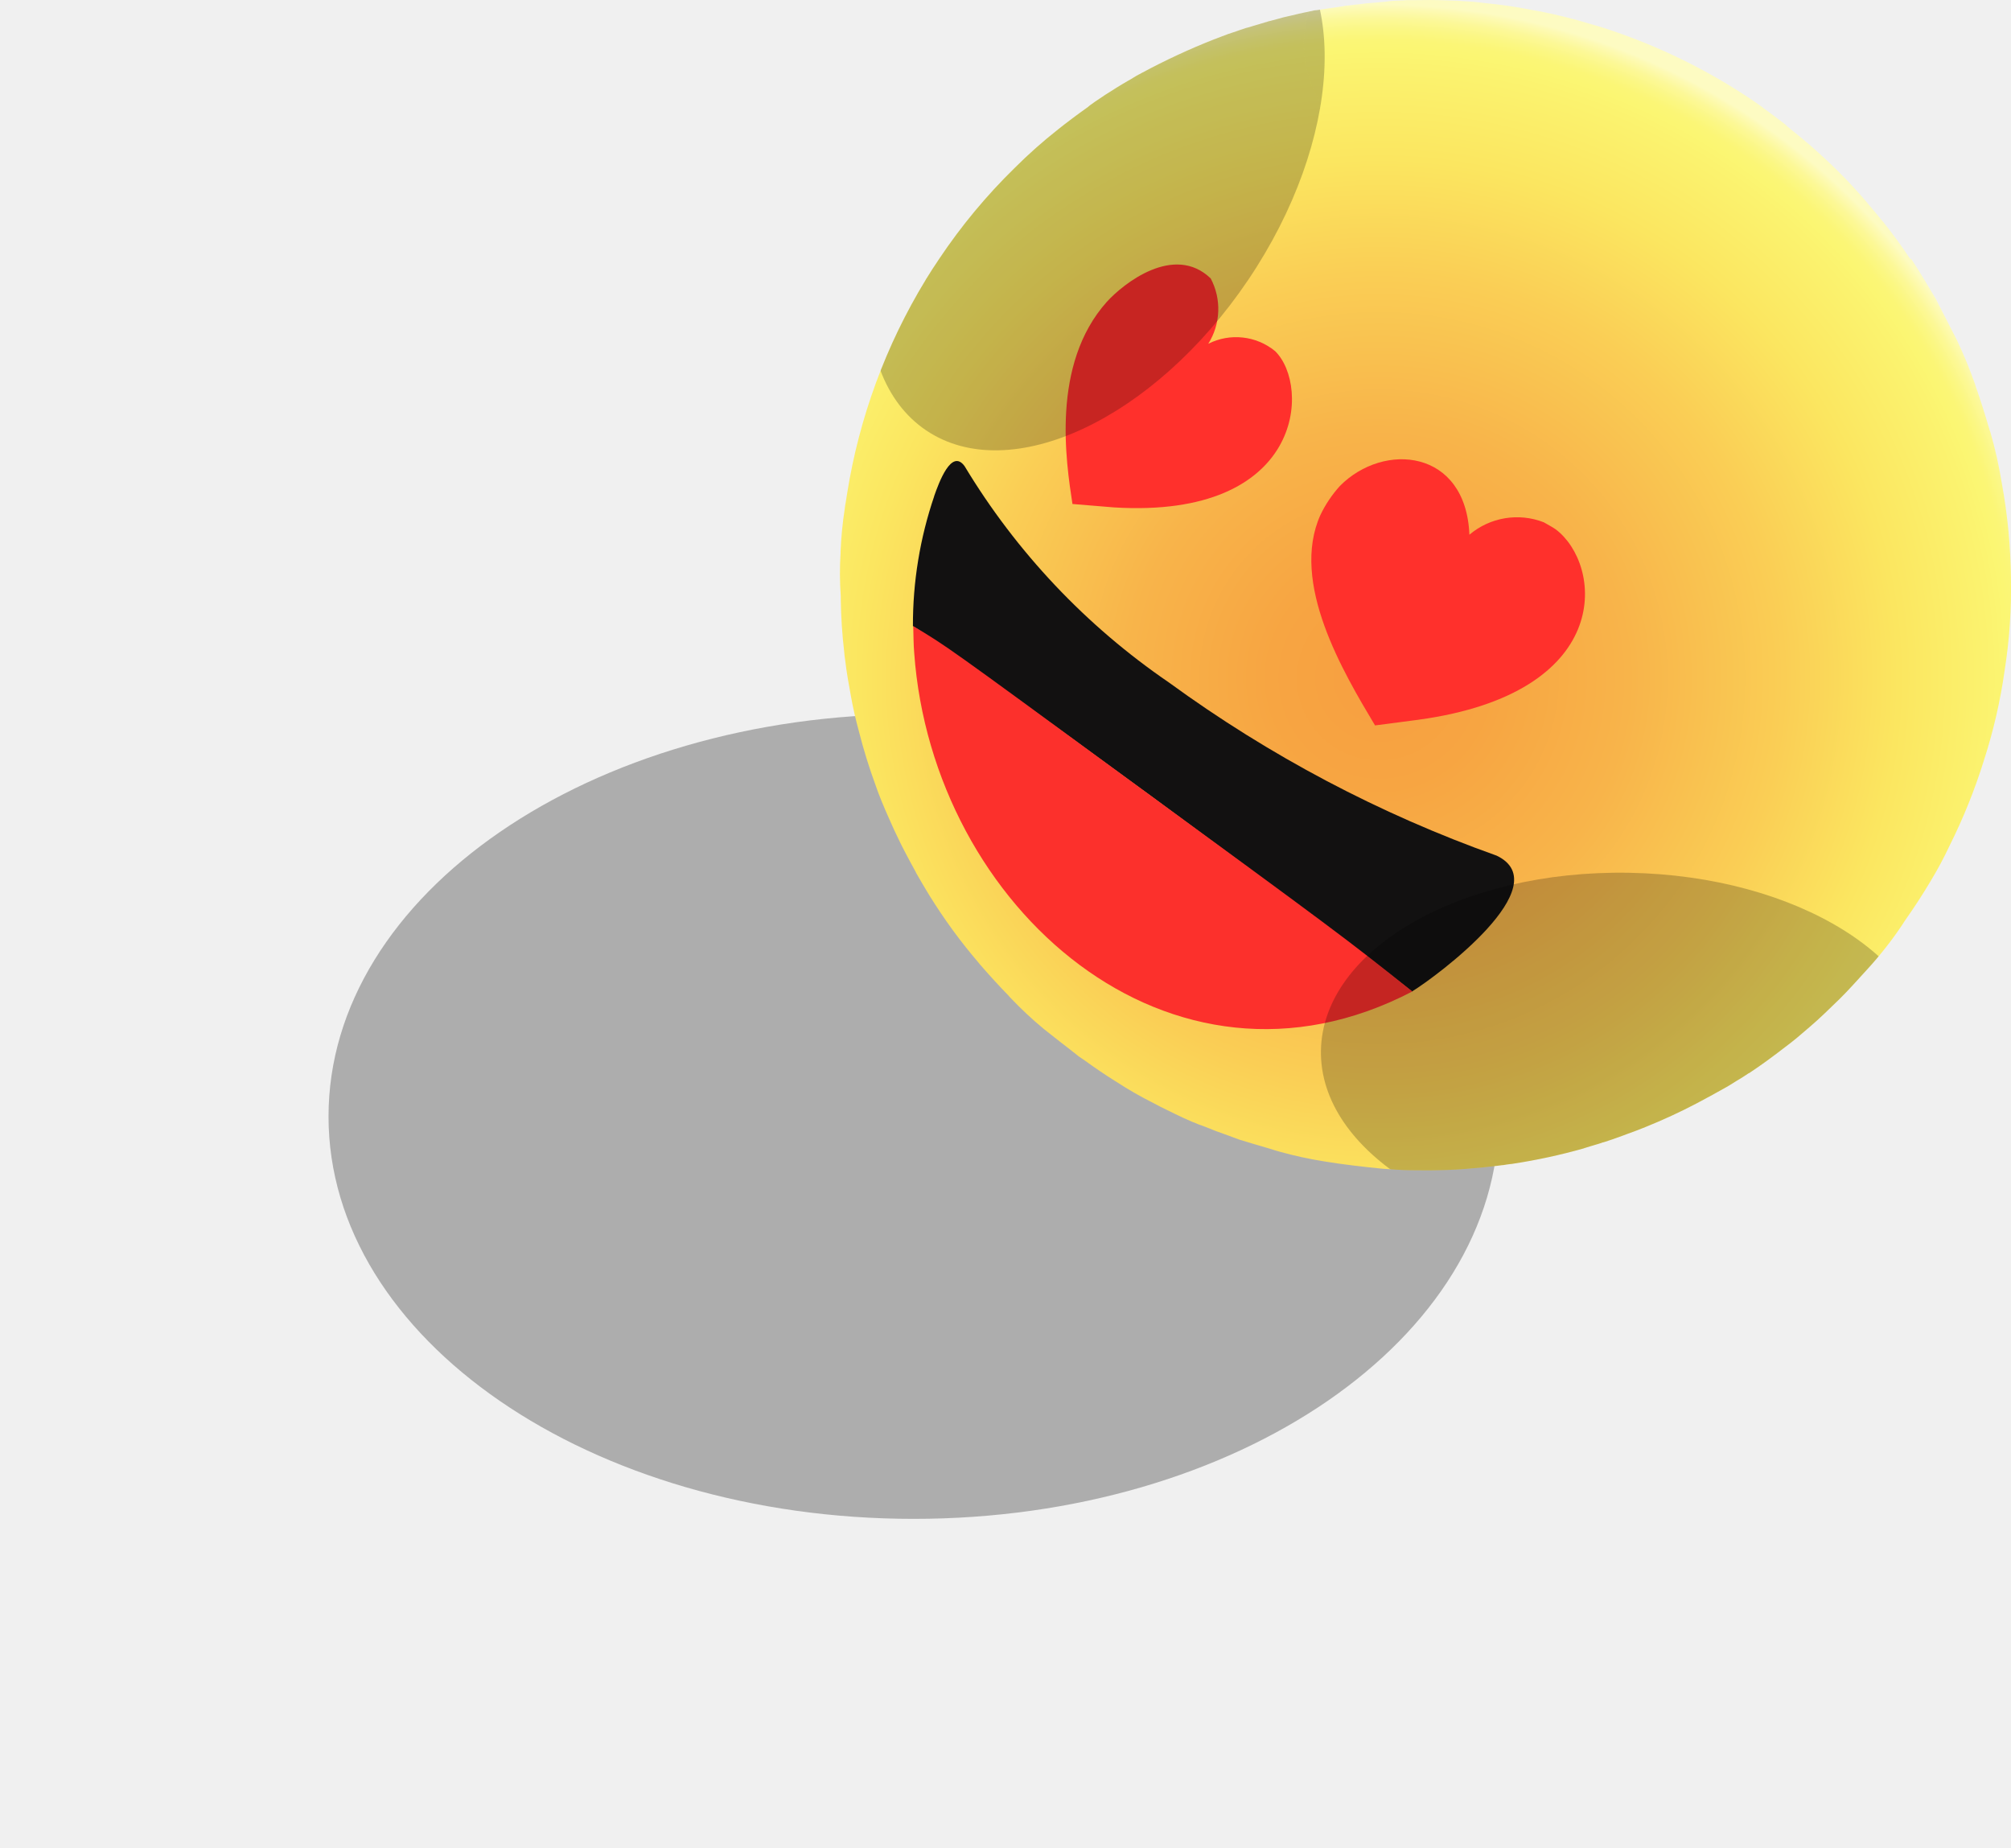
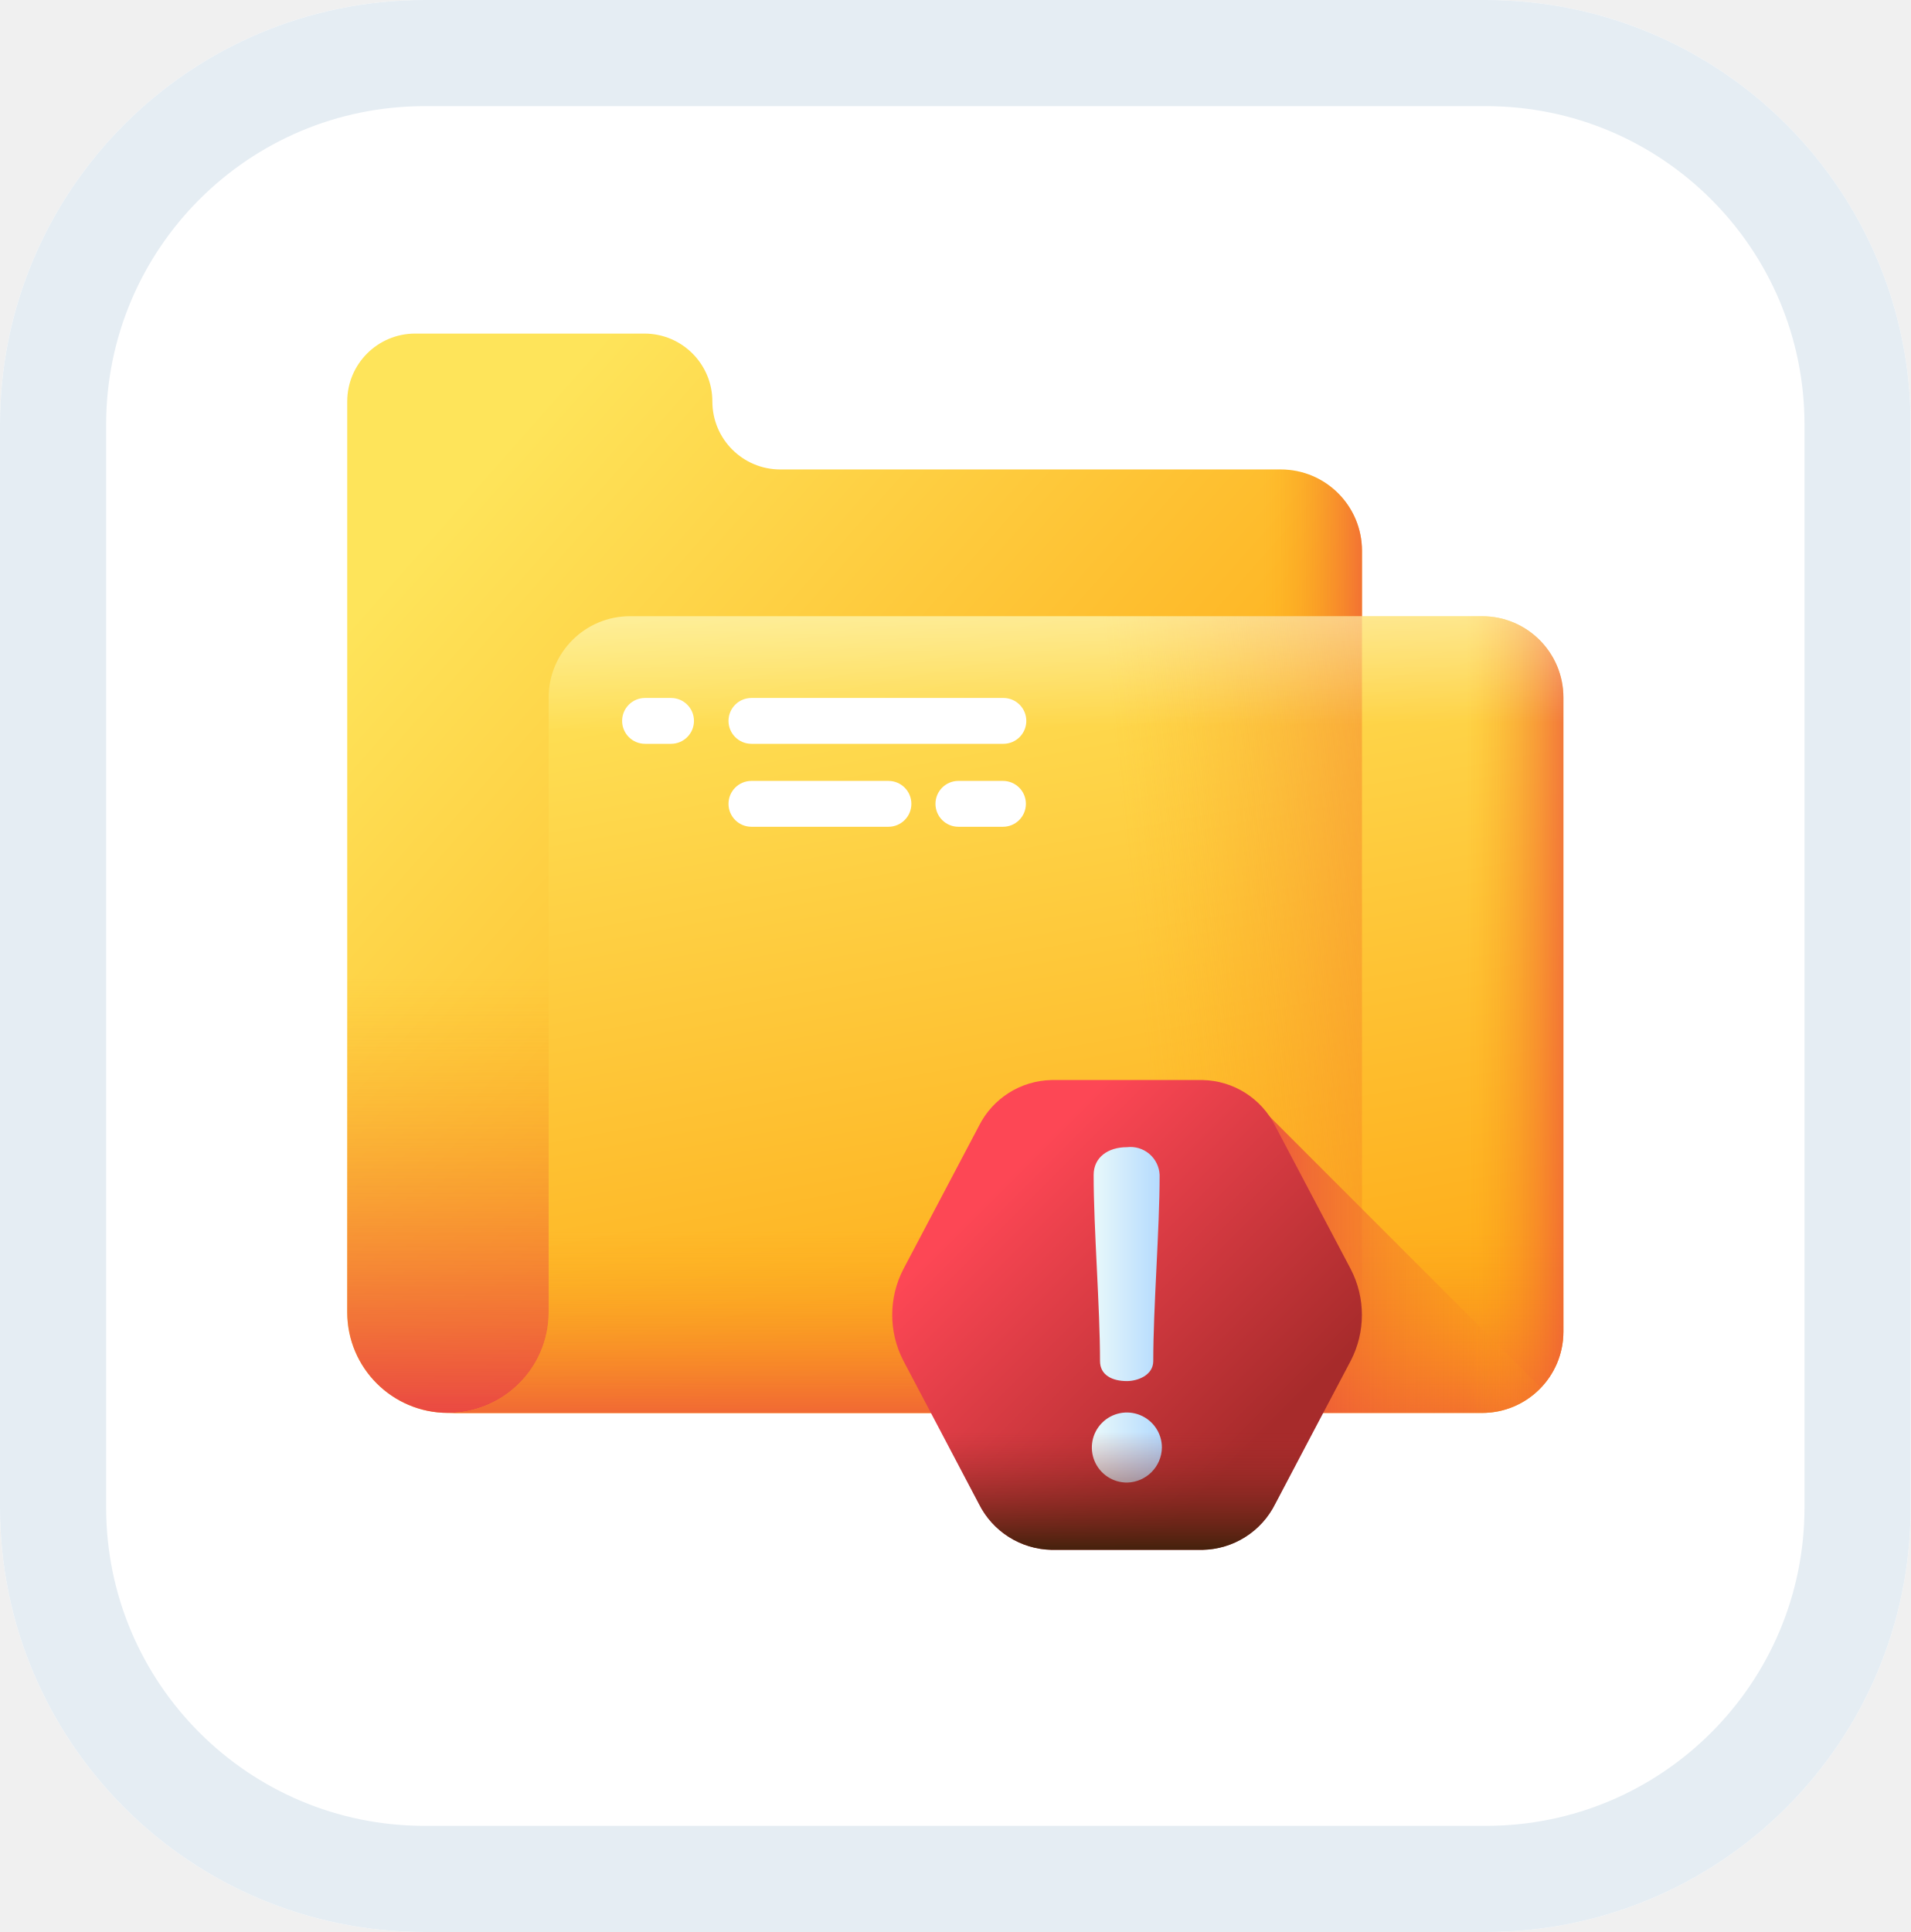
- <svg xmlns="http://www.w3.org/2000/svg" xmlns:xlink="http://www.w3.org/1999/xlink" width="82.478" height="75.758" viewBox="0 0 82.478 75.758">
+ <svg xmlns="http://www.w3.org/2000/svg" xmlns:xlink="http://www.w3.org/1999/xlink" width="90" height="91" viewBox="0 0 90 91">
  <defs>
-     <radialGradient id="radial-gradient" cx="0.471" cy="0.58" r="0.575" gradientTransform="matrix(-0.999, -0.004, -0.004, 1, 0.933, 0.001)" gradientUnits="objectBoundingBox">
-       <stop offset="0" stop-color="#f79f40" />
-       <stop offset="0.163" stop-color="#f7a542" />
-       <stop offset="0.371" stop-color="#f8b44a" />
-       <stop offset="0.601" stop-color="#face55" />
-       <stop offset="0.771" stop-color="#fbe660" />
-       <stop offset="0.91" stop-color="#fbf36f" />
-       <stop offset="0.932" stop-color="#fbf672" />
-       <stop offset="0.947" stop-color="#fbf676" />
-       <stop offset="0.962" stop-color="#fbf783" />
-       <stop offset="0.978" stop-color="#fcf897" />
-       <stop offset="0.994" stop-color="#fdfab4" />
-       <stop offset="1" stop-color="#fdfbc2" />
-     </radialGradient>
-     <clipPath id="clip-path">
-       <path id="Trazado_116496" data-name="Trazado 116496" d="M52.65,29.84v-.06c0-.11-.03-.77-.15-1.75-.01-.09-.02-.17-.03-.26-.02-.12-.04-.25-.06-.38a23.894,23.894,0,0,0-3.15-8.77c0-.01-.01-.01-.01-.02-.17-.29-.35-.57-.54-.85h0a23.353,23.353,0,0,0-3.06-3.74,20.449,20.449,0,0,0-1.77-1.6c-.39-.32-.78-.62-1.19-.91a.265.265,0,0,1-.06-.05l-.05-.04-.21-.15c-.26-.18-.55-.37-.86-.57h0c-.01-.01-.02-.01-.03-.02-.15-.09-.3-.19-.47-.28-.07-.04-.15-.09-.22-.13s-.12-.07-.19-.11a1.092,1.092,0,0,0-.15-.08,25.413,25.413,0,0,0-2.93-1.4c-.26-.11-.47-.18-.58-.23l-.18-.07-.18-.07c-.01,0-.02-.01-.03-.01l-.04-.01-.3-.1-.04-.01c-.01,0-.03-.01-.04-.01l-.2-.07a2.759,2.759,0,0,0-.27-.08l-.23-.07c-.04-.01-.09-.03-.13-.04-.01,0-.03-.01-.04-.01s-.03-.01-.05-.01a.636.636,0,0,1-.07-.02l-.26-.07-.22-.06c-.07-.02-.14-.03-.21-.05h-.01l-.13-.03-.25-.06-.18-.04a2.049,2.049,0,0,0-.24-.05c-.01,0-.03-.01-.04-.01-.06-.01-.12-.03-.18-.04l-.11-.02-.13-.03h-.02l-.04-.01c-.02,0-.05-.01-.07-.01a1.766,1.766,0,0,1-.2-.04.6.6,0,0,0-.12-.02h0a2.068,2.068,0,0,1-.22-.04l-.19-.03c-.03-.01-.07-.01-.11-.02a.985.985,0,0,0-.17-.02,1,1,0,0,0-.16-.02l-.27-.03-.25-.03c-.03,0-.05-.01-.08-.01h-.02a1.641,1.641,0,0,0-.23-.02l-.34-.03c-.08-.01-.16-.01-.23-.02-.09-.01-.17-.01-.26-.02s-.18-.01-.27-.02A.97.97,0,0,1,29.76,7h-.37c-.48-.01-.96-.01-1.45,0-.11,0-.21,0-.31.01s-.22.01-.32.02c-.07,0-.13.01-.19.01-.16.01-.31.02-.46.04-.05,0-.11.01-.16.01-.22.02-.43.04-.64.07-.1.01-.2.02-.3.04h-.01c-.02,0-.04.01-.06.01q-.24.03-.45.06c-.11.02-.23.04-.34.05-.26.04-.47.08-.61.11-.7.14-1.38.3-2.06.5-.41.11-.77.22-1.21.38a24.021,24.021,0,0,0-5.31,2.61h0c-.17.11-.33.22-.49.33a.265.265,0,0,0-.06.05c-.28.2-.56.4-.84.61a.423.423,0,0,1-.07.05l-.02.02-.02.02c-.01.01-.02.02-.03.02s-.02.01-.03.02c-.08.06-.15.12-.23.18-.15.12-.3.24-.44.36-.08.07-.16.13-.24.2-.16.14-.32.27-.46.4l-.02.02-.02.02c-.03.03-.07.06-.1.09-.75.69-1.21,1.19-1.24,1.22-.23.25-.46.51-.69.77-.16.19-.33.38-.5.59-.01.01-.02.03-.04.04l-.03.03c-.34.42-.69.89-1.08,1.46l-.01.01-.01.01c-.01.01-.01.02-.02.02-.18.26-.36.55-.54.86-.16.26-.32.52-.46.75l-.46.88c-.15.29-.29.56-.42.82a16.758,16.758,0,0,0-.76,1.82h0v.01c-.22.6-.42,1.23-.6,1.84l-.01.02a.037.037,0,0,1-.01.03,17.968,17.968,0,0,0-.5,2.13,23.506,23.506,0,0,0-.17,7.66,22.794,22.794,0,0,0,.82,3.68,23.944,23.944,0,0,0,1.38,3.51,15.311,15.311,0,0,0,.75,1.42c.32.56.68,1.11,1.06,1.66.04.07.09.13.13.2a16,16,0,0,0,1.39,1.8c.34.37.78.88,1.14,1.24s.83.82,1.22,1.15h0c.42.37.6.53.99.83q.72.585,1.47,1.08h.01c.16.11.32.22.49.32.19.12.38.24.55.34.09.05.22.13.36.21a.573.573,0,0,1,.07.04c.15.09.33.18.52.29.04.02.09.05.13.07a22.789,22.789,0,0,0,2.12,1c.18.07.42.17.7.28l.24.09.42.15.3.1.11.03c.01,0,.01,0,.02.01l.16.05a2.759,2.759,0,0,0,.27.08l.26.08c.01,0,.02,0,.02.01a22.1,22.1,0,0,0,2.96.66l.09.01c.08.01.17.03.27.04h.03l.23.03.53.06c.24.03.56.05.79.07s.49.03.74.04h.02c.13.01.25.01.37.01.33.01.77,0,1.1.01s.79-.03,1.13-.05c.72-.06,1.68-.17,2.39-.28a18.747,18.747,0,0,0,1.84-.38c.14-.04.28-.08.43-.12.43-.12.87-.25,1.24-.36l.43-.16c.35-.12.69-.25,1.03-.38l.17-.06c.4-.15.89-.38,1.32-.59.19-.09.37-.18.55-.28a15.71,15.71,0,0,0,1.56-.88c.02-.01.03-.02.05-.03.41-.26.82-.52,1.22-.81.09-.06.18-.12.26-.17l.44-.34c.12-.09.23-.18.35-.27l.66-.52a14.289,14.289,0,0,0,1.37-1.26l.03-.03.07-.07c.35-.35.74-.77,1.2-1.29a.138.138,0,0,0,.03-.04h0a20.958,20.958,0,0,0,2.02-2.71c.01-.01.01-.02.02-.03.19-.3.38-.61.57-.95v-.01h0c.08-.14.16-.29.24-.44.11-.2.22-.41.31-.59l.09-.18c.16-.32.31-.65.47-.99.21-.47.41-.94.56-1.36h0c.26-.7.5-1.44.71-2.23.13-.48.25-.96.33-1.41.1-.48.18-.98.25-1.5.02-.12.03-.23.05-.34.08-.69.14-1.41.16-2.14v-.13C52.68,31.04,52.68,30.45,52.65,29.84Z" transform="translate(-4.654 -6.992)" />
-     </clipPath>
-     <linearGradient id="linear-gradient" x1="-0.166" y1="-323.933" x2="-1.166" y2="-323.933" gradientUnits="objectBoundingBox">
-       <stop offset="0" stop-color="#19b79c" />
-       <stop offset="0.405" stop-color="#1dbb9e" />
-       <stop offset="0.825" stop-color="#2ac8a3" />
-       <stop offset="0.997" stop-color="#31cfa6" />
+     <linearGradient id="linear-gradient" x1="0.09" y1="0.172" x2="0.76" y2="0.802" gradientUnits="objectBoundingBox">
+       <stop offset="0" stop-color="#fee45a" />
+       <stop offset="1" stop-color="#fea613" />
    </linearGradient>
-     <linearGradient id="linear-gradient-2" x1="-2.106" y1="-363.238" x2="-3.08" y2="-363.238" xlink:href="#linear-gradient" />
-     <clipPath id="clip-path-2">
-       <path id="Trazado_116504" data-name="Trazado 116504" d="M4.652,29.65v-.06a15.757,15.757,0,0,1,.17-1.74,2.335,2.335,0,0,1,.04-.26c.02-.12.04-.25.06-.38a24.088,24.088,0,0,1,3.22-8.75c0-.01.01-.01.01-.02.18-.29.36-.57.55-.85h0a23.39,23.39,0,0,1,3.09-3.72,20.134,20.134,0,0,1,1.78-1.58q.585-.465,1.2-.9a.265.265,0,0,0,.06-.05l.05-.04.21-.15c.26-.18.55-.37.86-.56h0c.01-.01.02-.01.03-.02.15-.09.31-.19.47-.28a2.53,2.53,0,0,0,.22-.13c.06-.04.12-.07.19-.11.05-.03.1-.05.15-.08a27.308,27.308,0,0,1,2.95-1.37c.26-.1.47-.18.58-.22l.18-.06.18-.06c.01,0,.02-.01.03-.01l.05-.02.3-.1.04-.01c.01,0,.03-.01.04-.01l.2-.06c.08-.02.19-.06.27-.08l.23-.07a.647.647,0,0,0,.13-.04c.01,0,.03-.01.04-.01s.03-.01.05-.01a.637.637,0,0,0,.07-.02l.26-.07.22-.06c.07-.02.14-.03.21-.05h.01l.13-.03c.08-.02.18-.04.25-.06l.18-.04c.08-.02.16-.03.24-.05.01,0,.03-.01.04-.01a1.163,1.163,0,0,0,.18-.04l.11-.01.13-.02h.02l.04-.01c.02,0,.05-.01.07-.01l.2-.03c.04-.01.09-.01.13-.02h0l.22-.03.19-.03a.516.516,0,0,0,.11-.02.985.985,0,0,1,.17-.02c.06-.01.11-.01.16-.02l.27-.03.25-.03c.03,0,.05-.01.08-.01h.02c.07-.01.15-.01.23-.02l.34-.03c.08-.01.16-.01.23-.02a1.569,1.569,0,0,1,.24-.03,2.437,2.437,0,0,1,.27-.01.86.86,0,0,1,.16-.01l.15-.01h.24c.49-.01.97-.01,1.45.01.11,0,.21.01.31.01s.22.01.32.02c.07,0,.13.01.19.01.16.01.31.02.46.04.05.01.11.01.16.02.22.02.43.05.64.07.1.01.2.03.3.04h.01c.02,0,.04.01.06.01.16.02.31.05.45.07l.34.06c.26.05.47.09.6.11.69.14,1.38.31,2.06.52.41.11.76.23,1.21.39a24.178,24.178,0,0,1,5.28,2.65h0c.16.11.33.22.49.34a.265.265,0,0,1,.06.05c.28.2.56.41.83.62a.424.424,0,0,0,.07.05l.02.02.02.02.03.03c.01.01.02.01.02.02.08.06.15.12.22.18.15.12.3.24.44.36.08.07.16.14.24.2.16.14.31.28.46.41l.02.02.02.02c.03.03.07.06.1.09.75.69,1.2,1.2,1.23,1.23.23.25.46.51.68.78.16.19.32.38.49.59.01.01.02.03.04.04l.02.03c.33.42.69.89,1.07,1.47l.04.01.01.01c.01.01.01.02.02.02.17.26.36.56.54.86.16.26.31.53.45.75l.45.88c.15.29.29.56.42.82a18.431,18.431,0,0,1,.75,1.83h0v.01c.21.6.41,1.23.59,1.85l.01.02a.037.037,0,0,0,.01.03,17.59,17.59,0,0,1,.48,2.14,22.71,22.71,0,0,1,.37,3.87,21.465,21.465,0,0,1-.26,3.8,21.96,21.96,0,0,1-.85,3.68,23.286,23.286,0,0,1-1.41,3.5,15.244,15.244,0,0,1-.76,1.42c-.33.56-.69,1.11-1.07,1.65-.04.07-.09.13-.13.2a15.2,15.2,0,0,1-1.41,1.79c-.34.37-.79.88-1.15,1.23s-.84.82-1.22,1.14h0c-.43.37-.6.52-1,.82-.49.38-.98.74-1.48,1.07H41.9c-.16.11-.32.21-.49.31-.19.12-.38.24-.55.33-.09.05-.22.12-.36.2a.574.574,0,0,0-.07.04c-.15.08-.33.18-.52.28-.04.02-.09.05-.13.07a23.108,23.108,0,0,1-2.12.98c-.18.07-.42.17-.71.27l-.24.09-.42.15-.3.1-.11.03c-.01,0-.01,0-.02.01l-.16.05c-.08.02-.19.06-.27.08l-.26.08c-.01,0-.02,0-.02.01a23.962,23.962,0,0,1-2.96.64l-.09.01c-.08.01-.17.02-.27.04H31.8l-.23.03-.53.06c-.24.02-.56.05-.79.07s-.49.03-.74.04h-.02c-.13,0-.25.01-.37.01-.33.01-.77,0-1.1,0s-.79-.04-1.13-.06c-.72-.07-1.68-.18-2.39-.3a16.281,16.281,0,0,1-1.84-.4c-.14-.04-.28-.08-.43-.13-.43-.12-.87-.26-1.24-.37l-.43-.16c-.35-.12-.69-.25-1.03-.39l-.17-.06c-.4-.15-.88-.38-1.32-.6-.19-.09-.37-.18-.55-.28a15.612,15.612,0,0,1-1.55-.89.219.219,0,0,0-.05-.03c-.41-.26-.81-.53-1.21-.82-.09-.06-.17-.12-.25-.17L14,49.97c-.12-.09-.23-.18-.35-.27l-.66-.52a15.233,15.233,0,0,1-1.36-1.27l-.03-.03-.06-.07c-.34-.35-.74-.78-1.19-1.3a.138.138,0,0,1-.03-.04h0a21.889,21.889,0,0,1-2-2.73c-.01-.01-.01-.02-.02-.03-.18-.3-.37-.61-.56-.95v-.01h0c-.08-.14-.16-.29-.24-.44-.11-.21-.22-.41-.31-.59l-.09-.18c-.16-.32-.31-.65-.46-.99-.21-.47-.41-.95-.55-1.36h0a22.441,22.441,0,0,1-.69-2.23c-.13-.48-.24-.96-.32-1.41-.09-.49-.18-.98-.24-1.5-.02-.12-.03-.23-.04-.34a21.166,21.166,0,0,1-.14-2.14v-.13A13.347,13.347,0,0,1,4.652,29.65Z" transform="translate(-4.627 -6.983)" fill="url(#radial-gradient)" />
-     </clipPath>
+     <linearGradient id="linear-gradient-2" x1="0.5" y1="0.315" x2="0.5" y2="1.017" gradientUnits="objectBoundingBox">
+       <stop offset="0" stop-color="#fea613" stop-opacity="0" />
+       <stop offset="1" stop-color="#e94444" />
+     </linearGradient>
+     <linearGradient id="linear-gradient-3" x1="0.515" y1="0.5" x2="1.158" y2="0.5" xlink:href="#linear-gradient-2" />
+     <linearGradient id="linear-gradient-4" x1="0.345" y1="-0.048" x2="0.63" y2="1.035" xlink:href="#linear-gradient" />
+     <linearGradient id="linear-gradient-5" x1="0.5" y1="0.618" x2="0.5" y2="1.093" xlink:href="#linear-gradient-2" />
+     <linearGradient id="linear-gradient-7" x1="0.535" y1="0.482" x2="1.663" y2="0.294" xlink:href="#linear-gradient-2" />
+     <linearGradient id="linear-gradient-8" x1="0.492" y1="0.357" x2="0.462" y2="-0.616" gradientUnits="objectBoundingBox">
+       <stop offset="0" stop-color="#fff" stop-opacity="0" />
+       <stop offset="1" stop-color="#fff" />
+     </linearGradient>
+     <linearGradient id="linear-gradient-9" x1="1.081" y1="0.5" x2="-0.103" y2="0.5" xlink:href="#linear-gradient-2" />
+     <linearGradient id="linear-gradient-10" x1="0.225" y1="0.225" x2="0.775" y2="0.775" gradientUnits="objectBoundingBox">
+       <stop offset="0" stop-color="#fd4755" />
+       <stop offset="1" stop-color="#a72b2b" />
+     </linearGradient>
+     <linearGradient id="linear-gradient-11" y1="0.5" x2="1" y2="0.5" gradientUnits="objectBoundingBox">
+       <stop offset="0" stop-color="#eaf9fa" />
+       <stop offset="1" stop-color="#b3dafe" />
+     </linearGradient>
+     <linearGradient id="linear-gradient-12" x1="0.5" y1="0.512" x2="0.5" y2="1.006" gradientUnits="objectBoundingBox">
+       <stop offset="0" stop-color="#a72b2b" stop-opacity="0" />
+       <stop offset="1" stop-color="#42210b" />
+     </linearGradient>
  </defs>
-   <g id="Grupo_157926" data-name="Grupo 157926" transform="translate(13.474)">
-     <ellipse id="Elipse_4737" data-name="Elipse 4737" cx="24" cy="16.5" rx="24" ry="16.5" transform="translate(0 29.284)" fill="#0b0b0b" opacity="0.292" style="mix-blend-mode: multiply;isolation: isolate" />
-     <path id="Trazado_116493" data-name="Trazado 116493" d="M4.652,29.65v-.06a15.757,15.757,0,0,1,.17-1.74,2.335,2.335,0,0,1,.04-.26c.02-.12.04-.25.06-.38a24.088,24.088,0,0,1,3.22-8.75c0-.01.01-.01.01-.02.18-.29.36-.57.55-.85h0a23.39,23.39,0,0,1,3.09-3.72,20.134,20.134,0,0,1,1.78-1.58q.585-.465,1.2-.9a.265.265,0,0,0,.06-.05l.05-.04.21-.15c.26-.18.55-.37.86-.56h0c.01-.01.02-.01.03-.02.15-.09.31-.19.47-.28a2.53,2.53,0,0,0,.22-.13c.06-.04.12-.07.19-.11.05-.03.1-.05.15-.08a27.308,27.308,0,0,1,2.95-1.37c.26-.1.47-.18.58-.22l.18-.06.18-.06c.01,0,.02-.01.03-.01l.05-.02.3-.1.04-.01c.01,0,.03-.01.04-.01l.2-.06c.08-.02.19-.06.27-.08l.23-.07a.647.647,0,0,0,.13-.04c.01,0,.03-.01.04-.01s.03-.01.05-.01a.637.637,0,0,0,.07-.02l.26-.07.22-.06c.07-.02.14-.03.21-.05h.01l.13-.03c.08-.02.18-.04.25-.06l.18-.04c.08-.02.16-.03.24-.05.01,0,.03-.01.04-.01a1.163,1.163,0,0,0,.18-.04l.11-.01.13-.02h.02l.04-.01c.02,0,.05-.01.07-.01l.2-.03c.04-.01.09-.01.13-.02h0l.22-.03.19-.03a.516.516,0,0,0,.11-.02.985.985,0,0,1,.17-.02c.06-.01.11-.01.16-.02l.27-.03.25-.03c.03,0,.05-.01.08-.01h.02c.07-.01.15-.01.23-.02l.34-.03c.08-.01.16-.01.23-.02a1.569,1.569,0,0,1,.24-.03,2.437,2.437,0,0,1,.27-.01.86.86,0,0,1,.16-.01l.15-.01h.24c.49-.01.97-.01,1.45.01.11,0,.21.01.31.01s.22.01.32.02c.07,0,.13.01.19.01.16.01.31.02.46.04.05.01.11.01.16.02.22.02.43.05.64.07.1.01.2.03.3.04h.01c.02,0,.04.01.06.01.16.02.31.05.45.07l.34.06c.26.05.47.09.6.11.69.14,1.38.31,2.06.52.41.11.76.23,1.21.39a24.178,24.178,0,0,1,5.28,2.65h0c.16.11.33.22.49.34a.265.265,0,0,1,.06.05c.28.2.56.41.83.62a.424.424,0,0,0,.07.05l.02.02.02.02.03.03c.01.01.02.01.02.02.08.06.15.12.22.18.15.12.3.24.44.36.08.07.16.14.24.2.16.14.31.28.46.41l.02.02.02.02c.03.03.07.06.1.09.75.69,1.2,1.2,1.23,1.23.23.25.46.51.68.78.16.19.32.38.49.59.01.01.02.03.04.04l.02.03c.33.42.69.89,1.07,1.47l.04.01.01.01c.01.01.01.02.02.02.17.26.36.56.54.86.16.26.31.53.45.75l.45.88c.15.29.29.56.42.82a18.431,18.431,0,0,1,.75,1.83h0v.01c.21.6.41,1.23.59,1.85l.01.02a.037.037,0,0,0,.01.03,17.59,17.59,0,0,1,.48,2.14,22.71,22.71,0,0,1,.37,3.87,21.465,21.465,0,0,1-.26,3.8,21.96,21.96,0,0,1-.85,3.68,23.286,23.286,0,0,1-1.41,3.5,15.244,15.244,0,0,1-.76,1.42c-.33.56-.69,1.11-1.07,1.65-.04.07-.09.13-.13.2a15.2,15.2,0,0,1-1.41,1.79c-.34.37-.79.88-1.15,1.23s-.84.82-1.22,1.14h0c-.43.37-.6.52-1,.82-.49.38-.98.74-1.48,1.07H41.9c-.16.11-.32.21-.49.31-.19.12-.38.24-.55.33-.09.05-.22.12-.36.2a.574.574,0,0,0-.07.04c-.15.08-.33.18-.52.28-.04.02-.09.05-.13.07a23.108,23.108,0,0,1-2.12.98c-.18.07-.42.17-.71.27l-.24.09-.42.15-.3.1-.11.03c-.01,0-.01,0-.02.01l-.16.05c-.08.02-.19.06-.27.08l-.26.08c-.01,0-.02,0-.02.01a23.962,23.962,0,0,1-2.96.64l-.09.01c-.08.01-.17.02-.27.04H31.8l-.23.03-.53.06c-.24.02-.56.05-.79.07s-.49.03-.74.04h-.02c-.13,0-.25.01-.37.01-.33.01-.77,0-1.1,0s-.79-.04-1.13-.06c-.72-.07-1.68-.18-2.39-.3a16.281,16.281,0,0,1-1.84-.4c-.14-.04-.28-.08-.43-.13-.43-.12-.87-.26-1.24-.37l-.43-.16c-.35-.12-.69-.25-1.03-.39l-.17-.06c-.4-.15-.88-.38-1.32-.6-.19-.09-.37-.18-.55-.28a15.612,15.612,0,0,1-1.55-.89.219.219,0,0,0-.05-.03c-.41-.26-.81-.53-1.21-.82-.09-.06-.17-.12-.25-.17L14,49.97c-.12-.09-.23-.18-.35-.27l-.66-.52a15.233,15.233,0,0,1-1.36-1.27l-.03-.03-.06-.07c-.34-.35-.74-.78-1.19-1.3a.138.138,0,0,1-.03-.04h0a21.889,21.889,0,0,1-2-2.73c-.01-.01-.01-.02-.02-.03-.18-.3-.37-.61-.56-.95v-.01h0c-.08-.14-.16-.29-.24-.44-.11-.21-.22-.41-.31-.59l-.09-.18c-.16-.32-.31-.65-.46-.99-.21-.47-.41-.95-.55-1.36h0a22.441,22.441,0,0,1-.69-2.23c-.13-.48-.24-.96-.32-1.41-.09-.49-.18-.98-.24-1.5-.02-.12-.03-.23-.04-.34a21.166,21.166,0,0,1-.14-2.14v-.13A13.347,13.347,0,0,1,4.652,29.65Z" transform="translate(16.349 -6.983)" fill="url(#radial-gradient)" />
-     <g id="Grupo_86225" data-name="Grupo 86225" transform="translate(20.955 0.009)" clip-path="url(#clip-path)">
-       <path id="Trazado_116494" data-name="Trazado 116494" d="M50.67,21.64a4.37,4.37,0,0,1,.18-.46C50.8,21.33,50.74,21.48,50.67,21.64Z" transform="translate(-48.844 -6.992)" fill="url(#linear-gradient)" />
-       <path id="Trazado_116495" data-name="Trazado 116495" d="M4.7,34.92c.03-.14.05-.28.08-.41C4.75,34.65,4.73,34.79,4.7,34.92Z" transform="translate(43.196 -6.992)" fill="url(#linear-gradient-2)" />
-     </g>
-     <path id="Trazado_116497" data-name="Trazado 116497" d="M25.873,27.33A16.375,16.375,0,0,0,25,32.66c2.26,1.39,16.97,12.2,20.47,14.98,1.03-.63,6.02-4.35,3.47-5.57a52.925,52.925,0,0,1-13.44-7.1,28.664,28.664,0,0,1-8.38-8.87c-.54-.75-1.06.69-1.25,1.23" transform="translate(-1.032 -6.983)" fill="#121111" />
-     <path id="Trazado_116499" data-name="Trazado 116499" d="M29.22,33.76c.75,10.43,10.52,19.05,20.43,13.88-2.65-2.12-3.33-2.62-11.66-8.71-7.45-5.46-7.45-5.46-8.81-6.27.01.33.01.77.04,1.1" transform="translate(-5.199 -6.983)" fill="#fc302c" />
-     <g id="Grupo_86231" data-name="Grupo 86231" transform="translate(40.307 18.833)">
-       <path id="Trazado_116501" data-name="Trazado 116501" d="M22.473,28.1c-1.25,2.78.93,6.44,2.24,8.63.65-.09,1.52-.19,2.17-.29,7.67-1.22,7.14-6.32,5.24-7.75-.14-.1-.34-.2-.49-.29a3.024,3.024,0,0,0-3.05.51c-.14-3.51-3.51-3.82-5.31-2a4.969,4.969,0,0,0-.8,1.19" transform="translate(-22.099 -25.816)" fill="#ff302c" />
-     </g>
-     <g id="Grupo_86232" data-name="Grupo 86232" transform="translate(30.232 10.846)">
-       <path id="Trazado_116503" data-name="Trazado 116503" d="M35.806,19.36c-2.3,2.57-1.67,6.58-1.41,8.29.51.04,1.19.1,1.7.14,7.78.48,8.08-4.98,6.61-6.41a2.529,2.529,0,0,0-2.74-.3,2.679,2.679,0,0,0,.1-2.68c-1.5-1.44-3.58.21-4.26.96" transform="translate(-34.117 -17.829)" fill="#ff302c" />
-     </g>
-     <g id="Enmascarar_grupo_59" data-name="Enmascarar grupo 59" transform="translate(20.976 0)" clip-path="url(#clip-path-2)">
-       <g id="Grupo_86233" data-name="Grupo 86233" transform="translate(-2.683 -7.272)" opacity="0.561" style="mix-blend-mode: multiply;isolation: isolate">
-         <g id="Grupo_86230" data-name="Grupo 86230" transform="translate(0)">
-           <ellipse id="Elipse_4734" data-name="Elipse 4734" cx="12.5" cy="7.5" rx="12.5" ry="7.5" transform="translate(21.707 1.557)" fill="#fff" opacity="0.743" />
-           <ellipse id="Elipse_4735" data-name="Elipse 4735" cx="12.5" cy="7.5" rx="12.5" ry="7.5" transform="translate(26.415 8.388) rotate(124)" opacity="0.387" />
-           <ellipse id="Elipse_4736" data-name="Elipse 4736" cx="12.5" cy="7.5" rx="12.5" ry="7.5" transform="matrix(-1, -0.017, 0.017, -1, 47.282, 58.274)" opacity="0.387" />
+   <g id="Grupo_1179600" data-name="Grupo 1179600" transform="translate(-822.833 -588)">
+     <g id="Grupo_1178474" data-name="Grupo 1178474" transform="translate(58 73)">
+       <g id="Rectángulo_455828" data-name="Rectángulo 455828" transform="translate(764.833 515)" fill="#fff" stroke="#e5edf3" stroke-width="5">
+         <rect width="90" height="91" rx="20" stroke="none" />
+         <rect x="2.5" y="2.5" width="85" height="86" rx="17.5" fill="none" />
+       </g>
+       <g id="Grupo_1179593" data-name="Grupo 1179593" transform="translate(781.189 530.712)">
+         <g id="Grupo_1179590" data-name="Grupo 1179590">
+           <path id="Trazado_1001626" data-name="Trazado 1001626" d="M17.2,3.2A3.2,3.2,0,0,0,14,0H3.2A3.2,3.2,0,0,0,0,3.2V46.094a4.744,4.744,0,0,0,4.744,4.744H43.97a3.83,3.83,0,0,0,3.83-3.83V10.233A3.83,3.83,0,0,0,43.97,6.4H20.4a3.2,3.2,0,0,1-3.2-3.2Z" transform="translate(0)" fill="url(#linear-gradient)" />
+           <path id="Trazado_1001627" data-name="Trazado 1001627" d="M47.8,212.372V186.289H0v25.169A4.744,4.744,0,0,0,4.744,216.2H43.97A3.83,3.83,0,0,0,47.8,212.372Z" transform="translate(0 -165.363)" fill="url(#linear-gradient-2)" />
+           <path id="Trazado_1001628" data-name="Trazado 1001628" d="M346.735,57.005h-5.657V101.44h5.657a3.83,3.83,0,0,0,3.83-3.83V60.835A3.83,3.83,0,0,0,346.735,57.005Z" transform="translate(-302.765 -50.602)" fill="url(#linear-gradient-3)" />
+           <path id="Trazado_1001629" data-name="Trazado 1001629" d="M94.775,152.21a3.83,3.83,0,0,1-3.83,3.83H42.231a4.744,4.744,0,0,0,4.744-4.744V122.344a3.83,3.83,0,0,1,3.83-3.83H90.945a3.83,3.83,0,0,1,3.83,3.83Z" transform="translate(-37.487 -105.201)" fill="url(#linear-gradient-4)" />
+           <g id="Grupo_1179589" data-name="Grupo 1179589" transform="translate(12.949 17.164)">
+             <path id="Trazado_1001630" data-name="Trazado 1001630" d="M117.578,152.8h-1.224a1.08,1.08,0,1,0,0,2.16h1.224a1.08,1.08,0,0,0,0-2.16Z" transform="translate(-115.274 -152.801)" fill="#fff" />
+             <path id="Trazado_1001631" data-name="Trazado 1001631" d="M172.834,152.8H160.966a1.08,1.08,0,1,0,0,2.16h11.868a1.08,1.08,0,1,0,0-2.16Z" transform="translate(-154.875 -152.801)" fill="#fff" />
+             <path id="Trazado_1001632" data-name="Trazado 1001632" d="M168.5,188.654a1.08,1.08,0,0,0-1.08-1.08h-6.454a1.08,1.08,0,1,0,0,2.16h6.454A1.08,1.08,0,0,0,168.5,188.654Z" transform="translate(-154.875 -183.668)" fill="#fff" />
+             <path id="Trazado_1001633" data-name="Trazado 1001633" d="M249.88,189.734a1.08,1.08,0,0,0,0-2.16h-2.1a1.08,1.08,0,0,0,0,2.16Z" transform="translate(-231.94 -183.668)" fill="#fff" />
+           </g>
+           <path id="Trazado_1001634" data-name="Trazado 1001634" d="M46.976,249.286v18.092a4.744,4.744,0,0,1-4.744,4.744H90.946a3.83,3.83,0,0,0,3.83-3.83V249.286Z" transform="translate(-37.488 -221.284)" fill="url(#linear-gradient-5)" />
+           <path id="Trazado_1001635" data-name="Trazado 1001635" d="M435.027,122.347v29.866a3.83,3.83,0,0,1-3.829,3.83H425.54V118.518H431.2A3.829,3.829,0,0,1,435.027,122.347Z" transform="translate(-377.739 -105.205)" fill="url(#linear-gradient-3)" />
+           <path id="Trazado_1001636" data-name="Trazado 1001636" d="M248.414,152.21v-33.7H226V156.04h18.584A3.83,3.83,0,0,0,248.414,152.21Z" transform="translate(-200.614 -105.201)" fill="url(#linear-gradient-7)" />
+           <path id="Trazado_1001637" data-name="Trazado 1001637" d="M128.433,118.514H88.292a3.83,3.83,0,0,0-3.83,3.83V133.2h47.8v-10.86A3.83,3.83,0,0,0,128.433,118.514Z" transform="translate(-74.974 -105.201)" fill="url(#linear-gradient-8)" />
        </g>
+         <path id="Trazado_1001638" data-name="Trazado 1001638" d="M384,325.5v14.275h10.324a3.817,3.817,0,0,0,2.767-1.184Z" transform="translate(-340.866 -288.937)" fill="url(#linear-gradient-9)" />
+         <path id="Trazado_1001639" data-name="Trazado 1001639" d="M232.62,332.962l-3.552-6.731a4.689,4.689,0,0,1,0-4.333l3.552-6.731A3.912,3.912,0,0,1,236.05,313h7.1a3.912,3.912,0,0,1,3.43,2.167l3.552,6.731a4.689,4.689,0,0,1,0,4.333l-3.552,6.731a3.912,3.912,0,0,1-3.43,2.167h-7.1A3.912,3.912,0,0,1,232.62,332.962Z" transform="translate(-202.866 -277.841)" fill="url(#linear-gradient-10)" />
+         <g id="Grupo_1179592" data-name="Grupo 1179592" transform="translate(35.096 38.322)">
+           <g id="Grupo_1179591" data-name="Grupo 1179591">
+             <path id="Trazado_1001640" data-name="Trazado 1001640" d="M315.719,355.306a1.675,1.675,0,0,1-1.629,1.65,1.65,1.65,0,1,1,1.629-1.65Zm-.407-4.073c0,.665-.729.943-1.243.943-.686,0-1.265-.279-1.265-.943,0-2.551-.3-6.216-.3-8.767,0-.836.686-1.307,1.565-1.307a1.377,1.377,0,0,1,1.543,1.307C315.612,345.017,315.312,348.682,315.312,351.233Z" transform="translate(-312.44 -341.159)" fill="url(#linear-gradient-11)" />
+           </g>
+         </g>
+         <path id="Trazado_1001641" data-name="Trazado 1001641" d="M229.075,411.152l3.552,6.731a3.912,3.912,0,0,0,3.43,2.167h7.1a3.912,3.912,0,0,0,3.43-2.167l3.552-6.731a4.665,4.665,0,0,0,.519-2.485H228.556A4.665,4.665,0,0,0,229.075,411.152Z" transform="translate(-202.873 -362.762)" fill="url(#linear-gradient-12)" />
      </g>
    </g>
  </g>
</svg>
